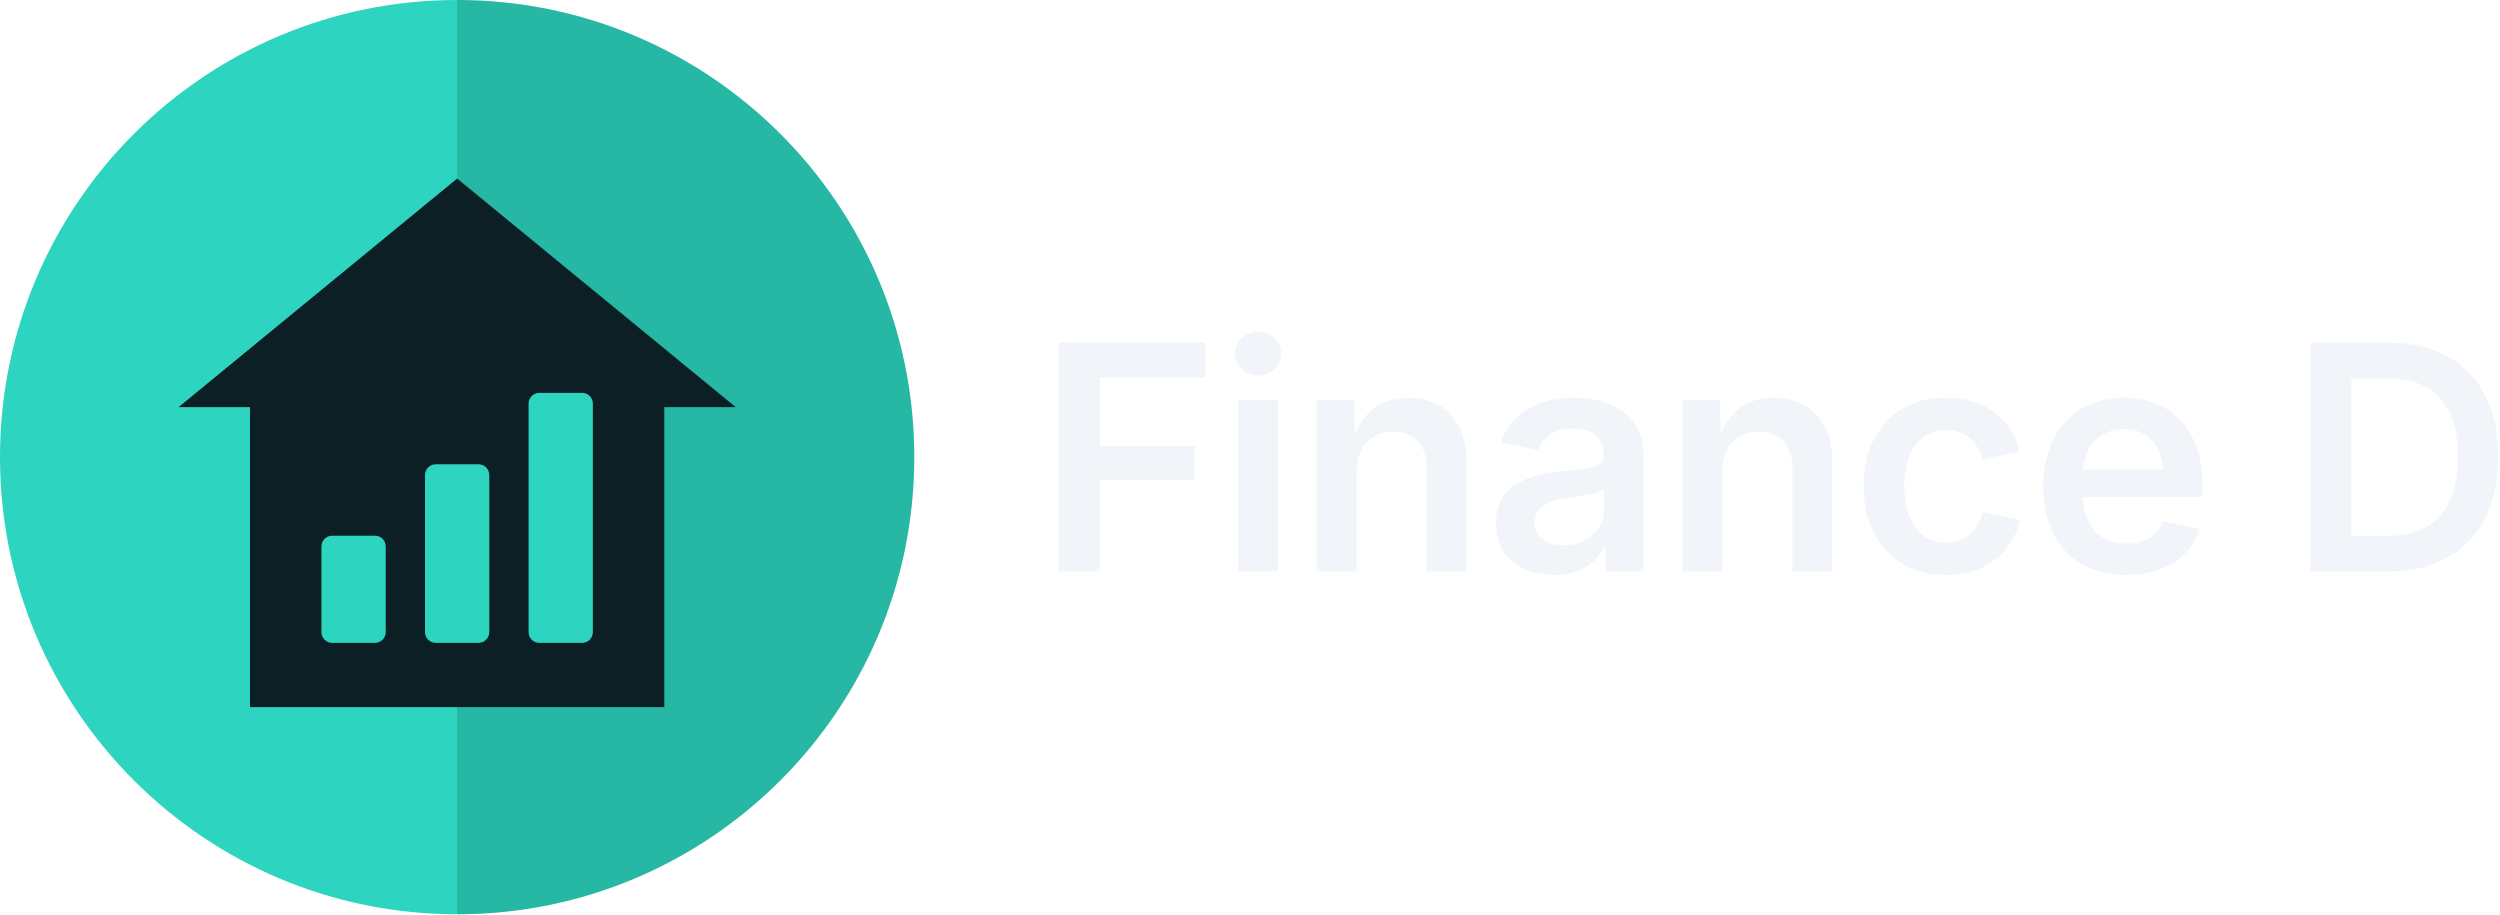
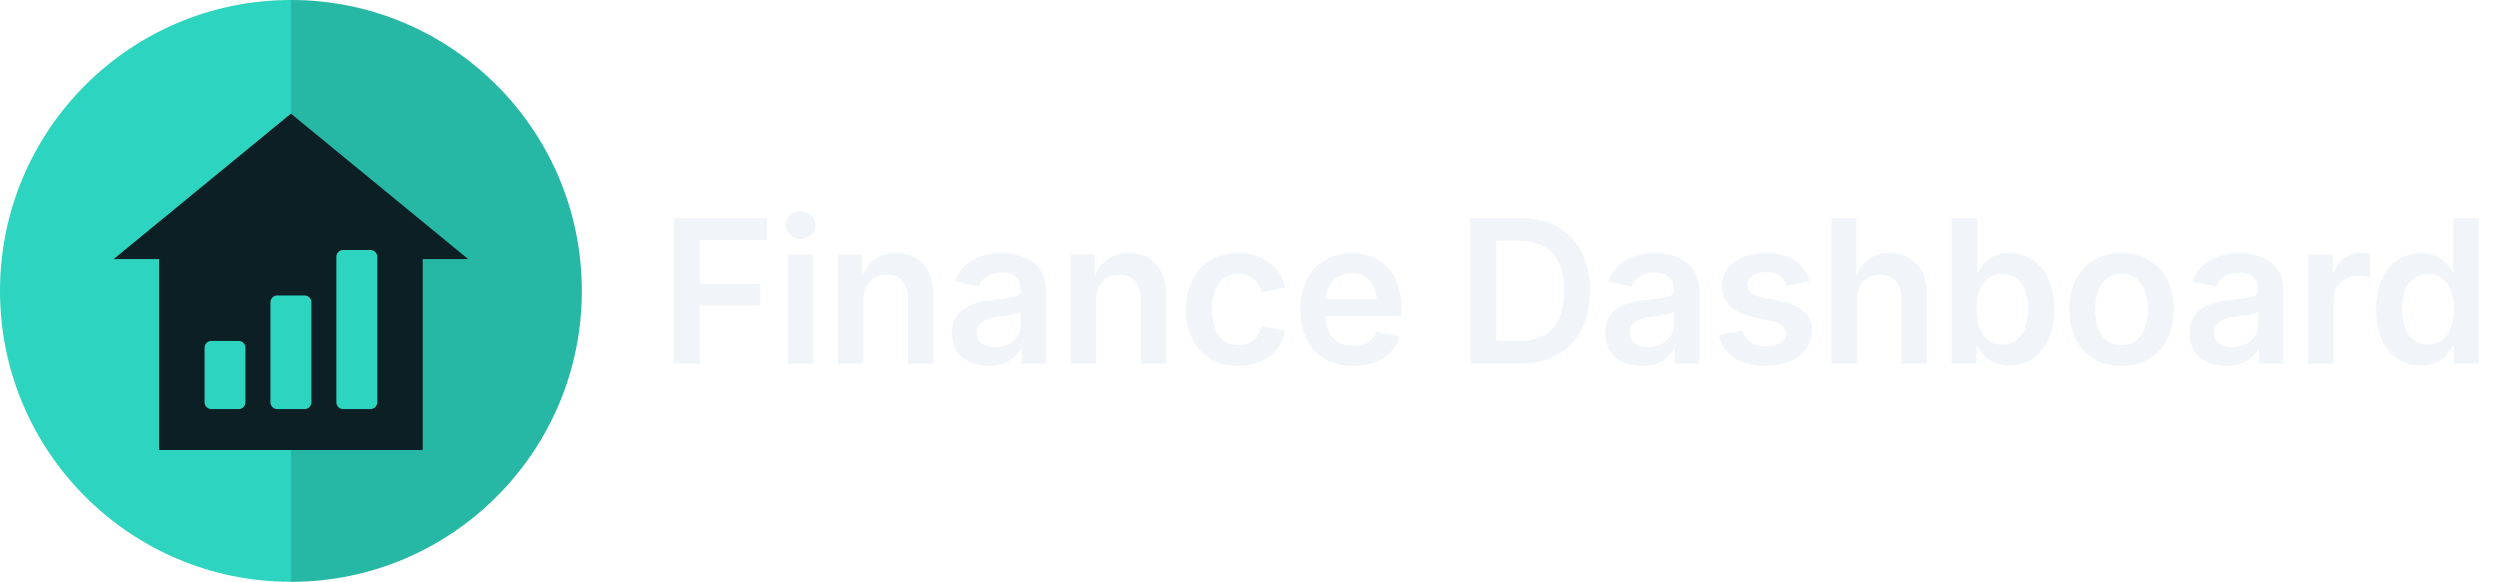
- <svg xmlns="http://www.w3.org/2000/svg" viewBox="0 0 700 256" width="700" height="256">
+ <svg xmlns="http://www.w3.org/2000/svg" viewBox="0 0 1100 256" width="1100" height="256">
  <g>
    <defs>
      <clipPath id="c">
        <circle cx="128" cy="128" r="128" />
      </clipPath>
    </defs>
    <circle cx="128" cy="128" r="128" fill="#2DD4BF" />
    <rect x="128" y="0" width="128" height="256" fill="#000" fill-opacity="0.14" clip-path="url(#c)" />
    <path d="M128 50 L206 114 H186 V198 H70 V114 H50 Z" fill="#0B1F24" />
    <g fill="#2DD4BF">
      <rect x="90" y="150" width="18" height="30" rx="3" />
      <rect x="119" y="130" width="18" height="50" rx="3" />
      <rect x="148" y="110" width="18" height="70" rx="3" />
    </g>
  </g>
  <text x="290" y="160" font-family="Segoe UI, Inter, Helvetica, Arial, sans-serif" font-weight="600" font-size="88" fill="#F1F5F9" letter-spacing="-1">Finance Dashboard</text>
</svg>
